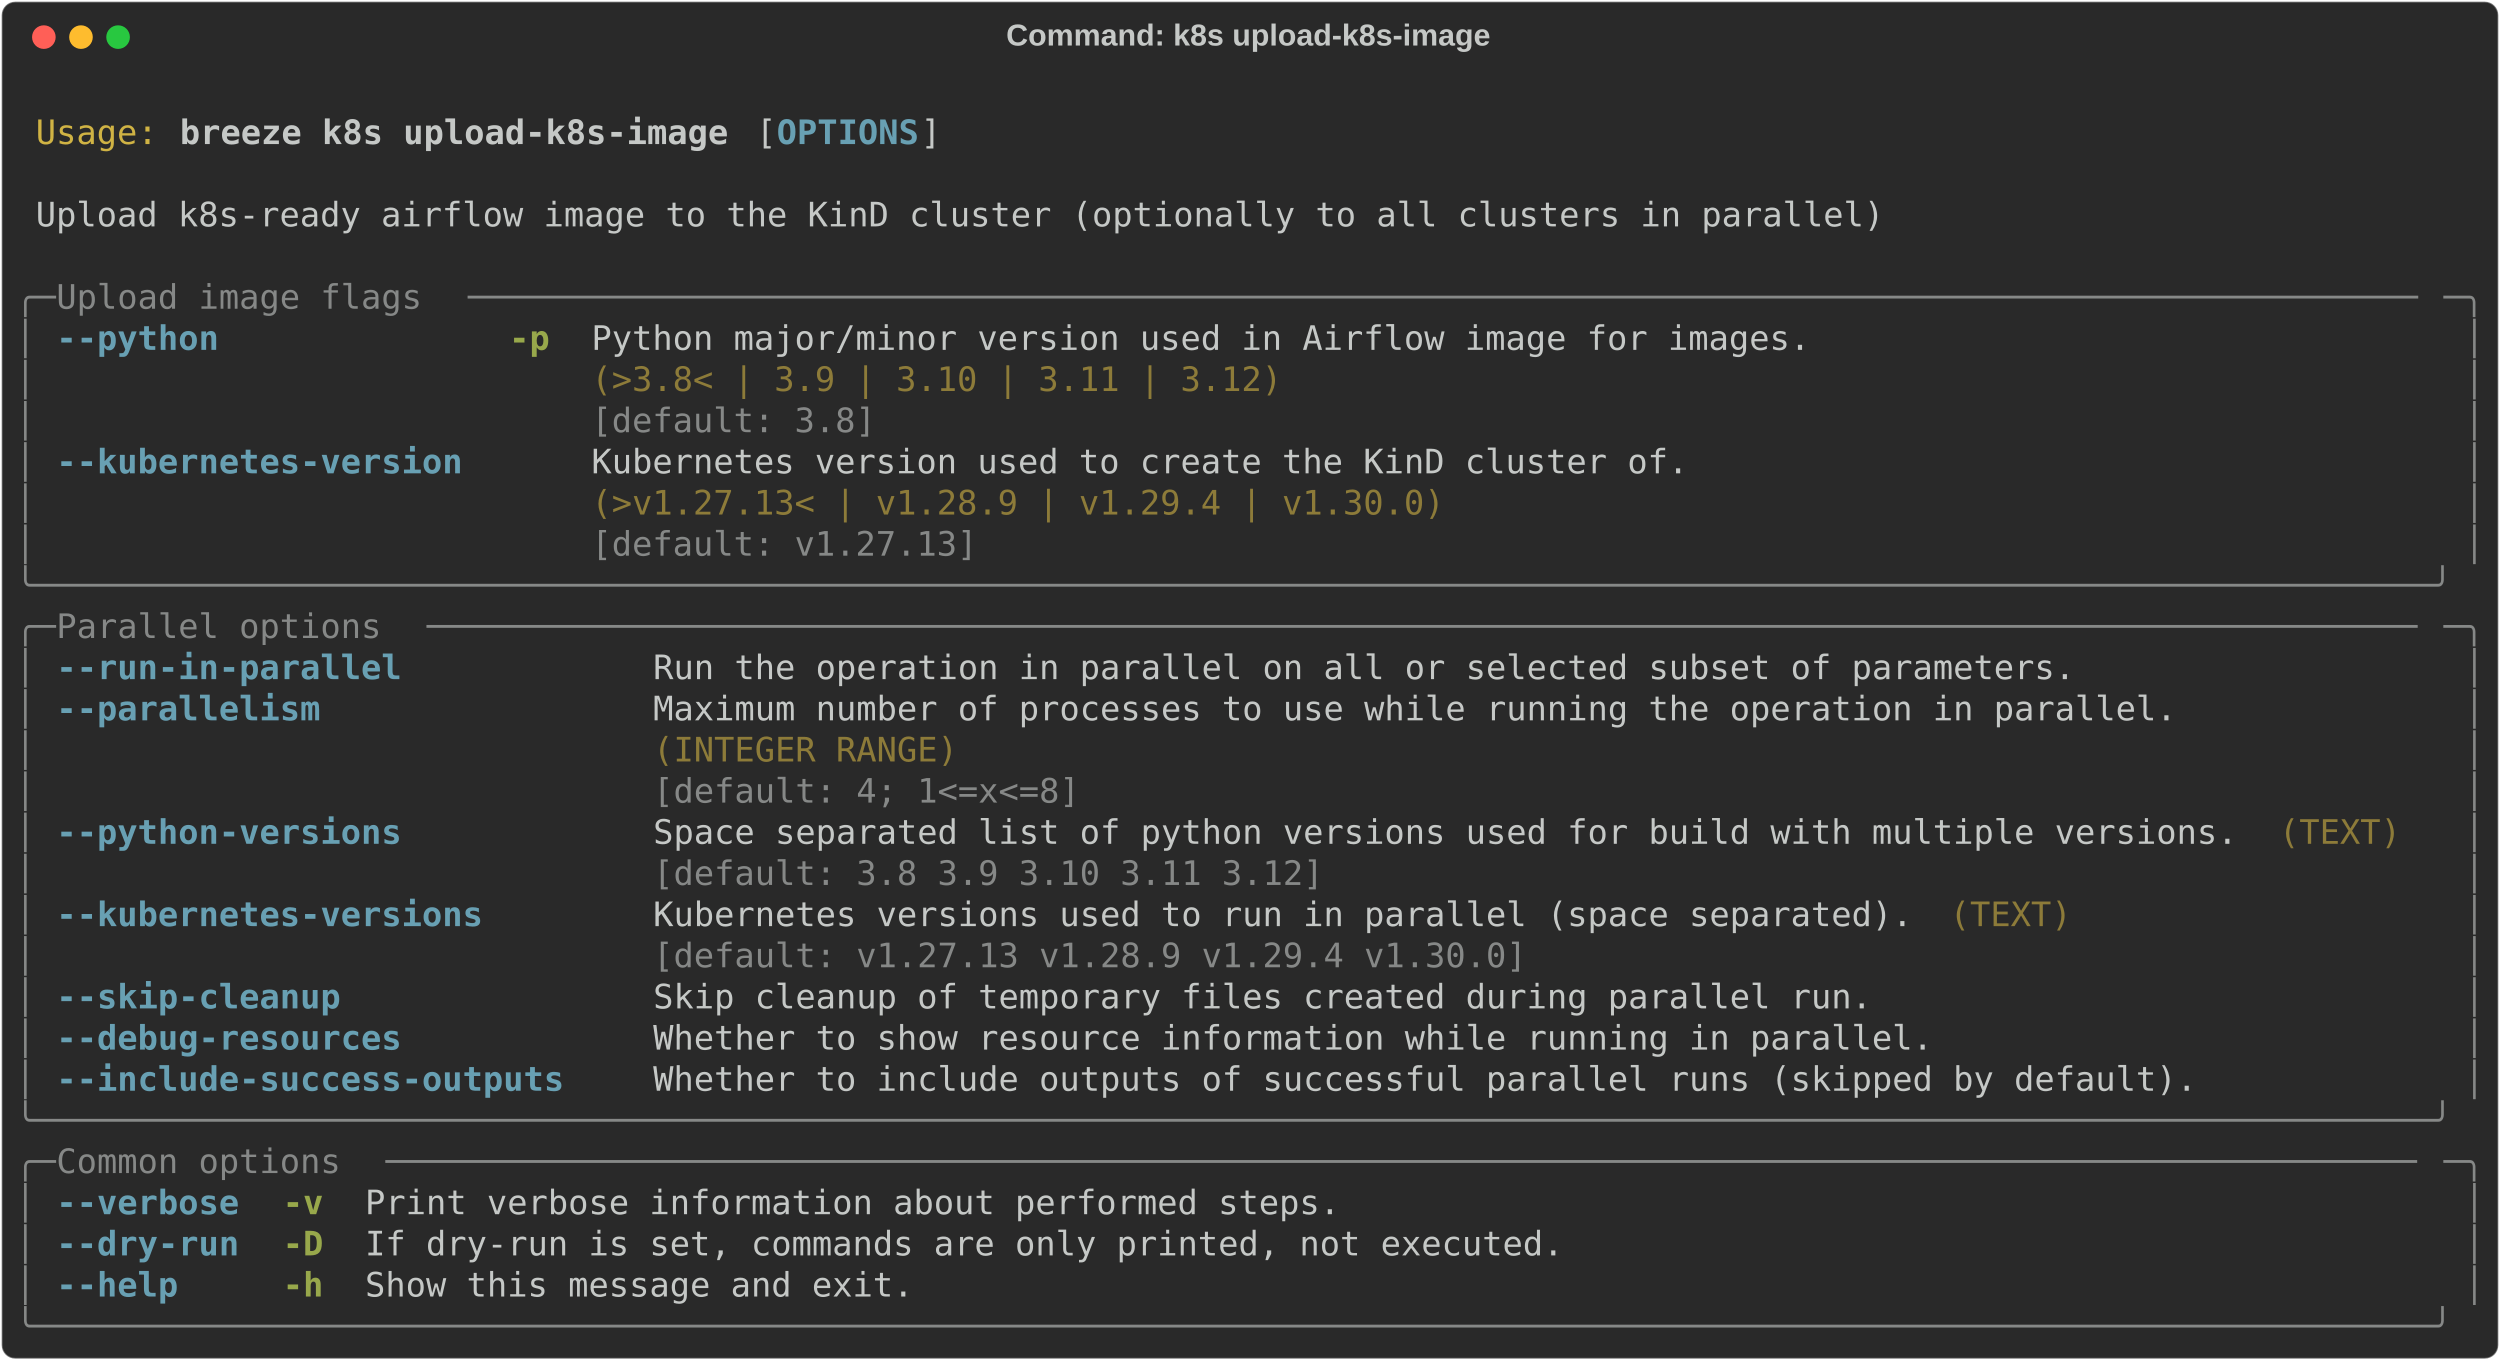
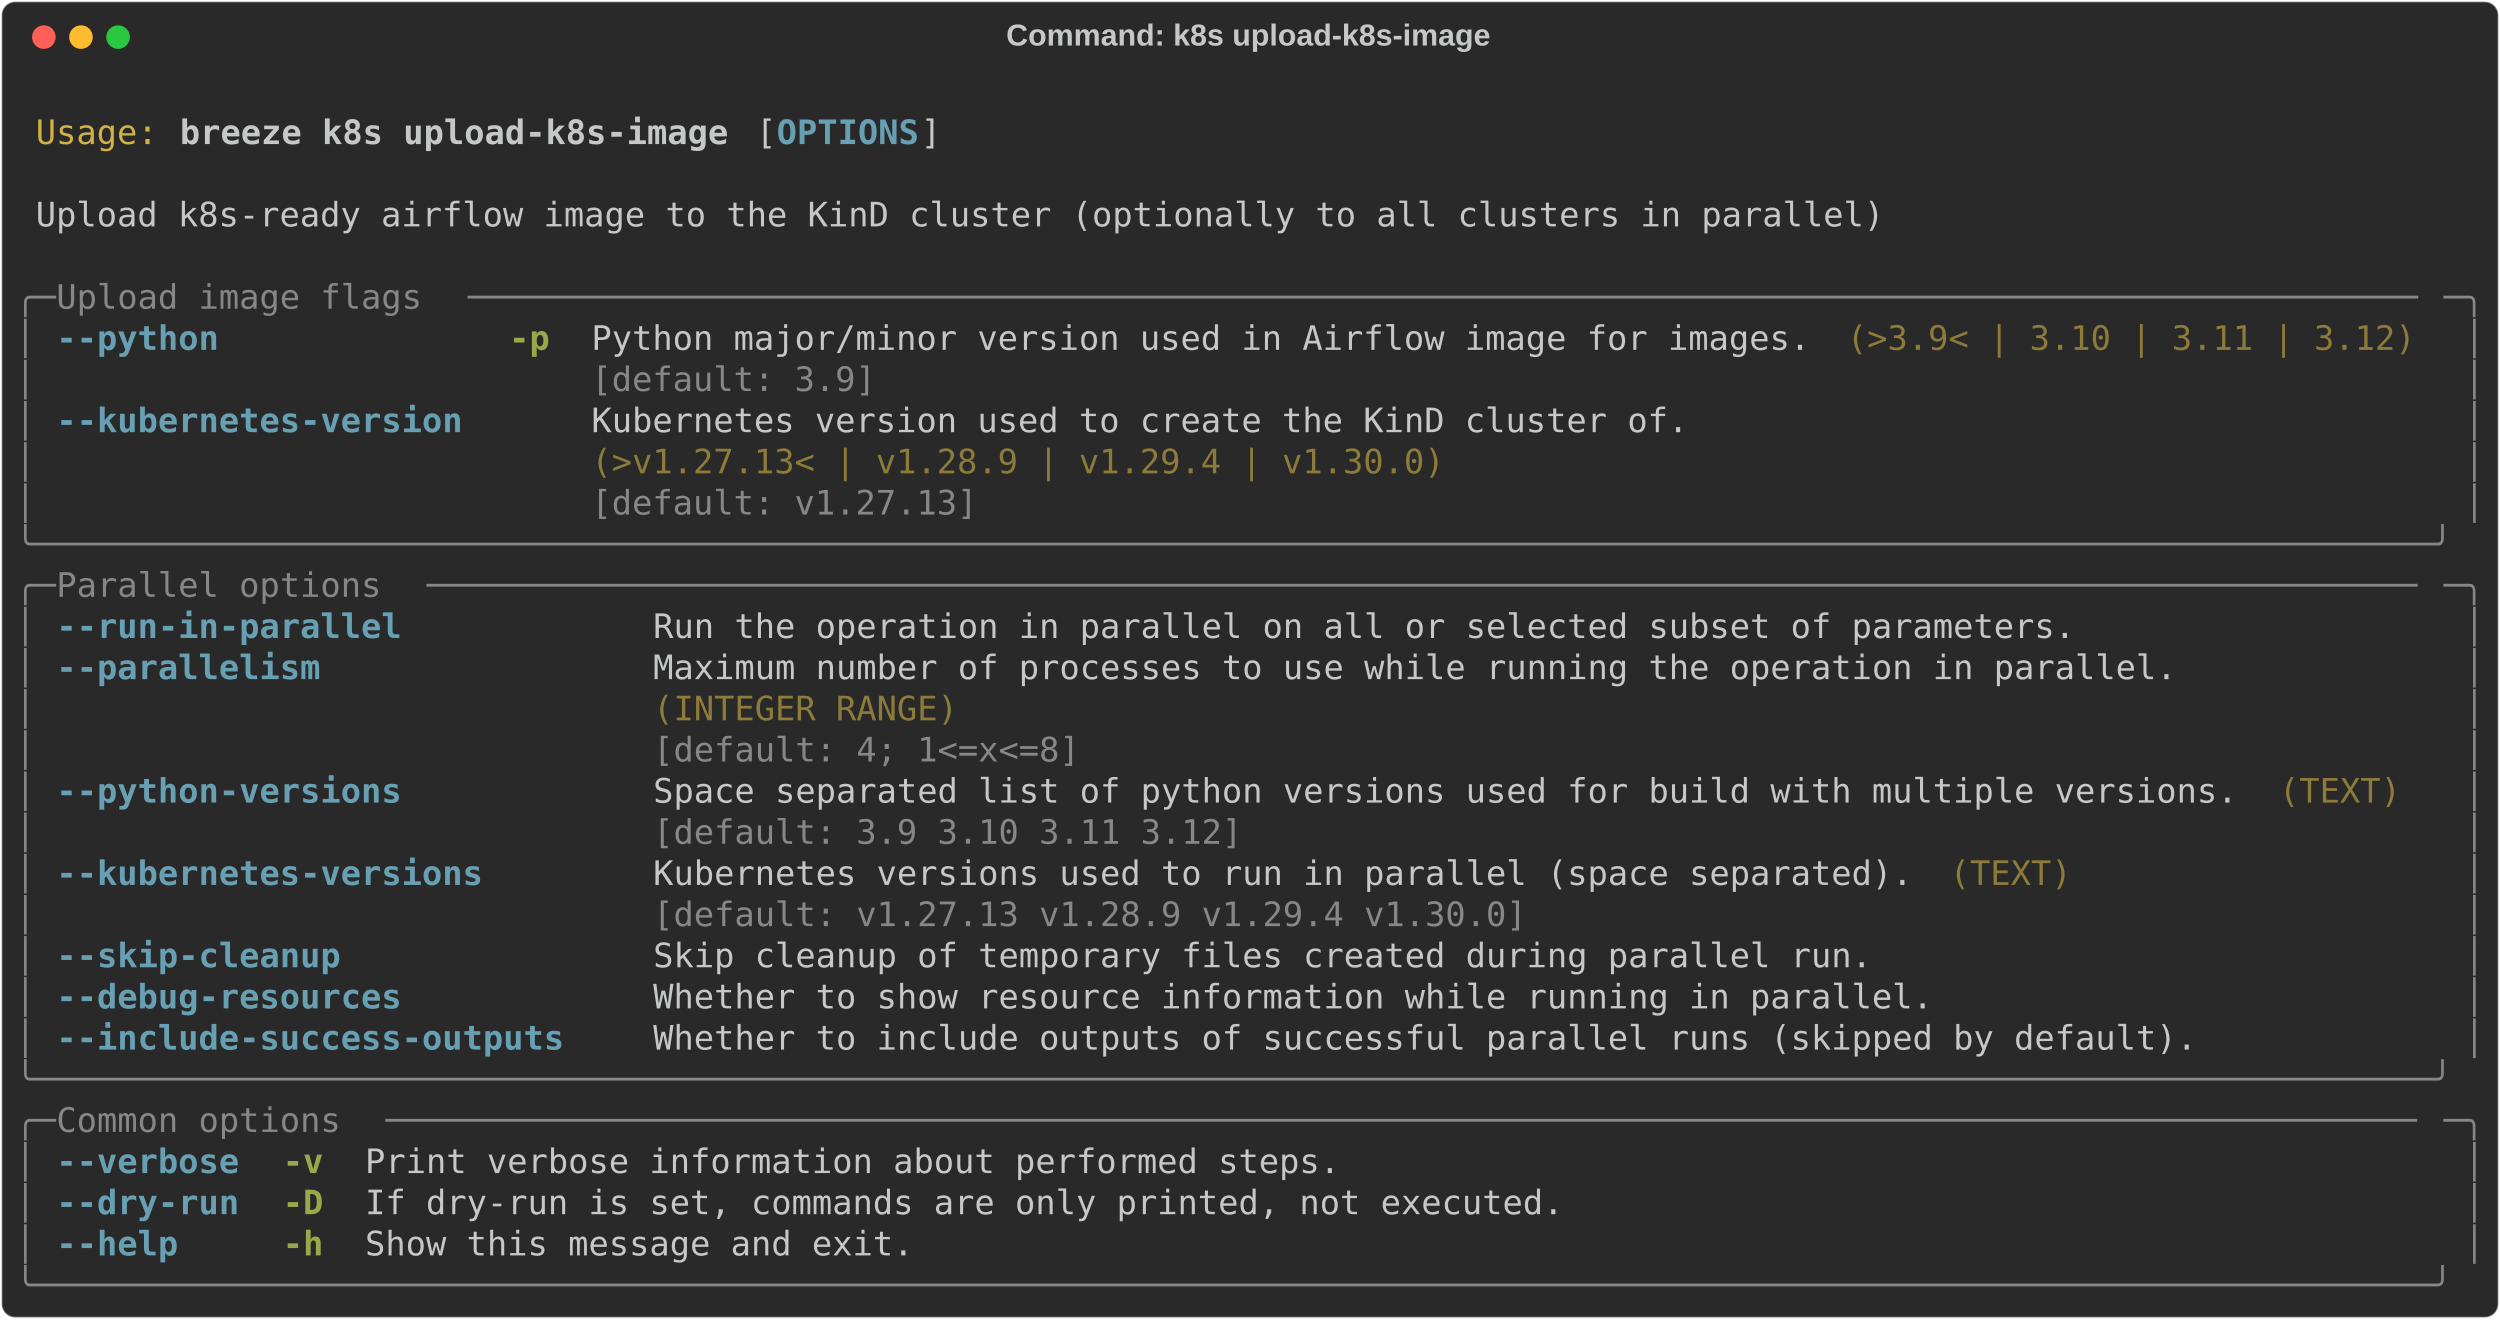
- <svg xmlns="http://www.w3.org/2000/svg" class="rich-terminal" viewBox="0 0 1482 806.4">
+ <svg xmlns="http://www.w3.org/2000/svg" class="rich-terminal" viewBox="0 0 1482 782.0">
  <style>

    @font-face {
        font-family: "Fira Code";
        src: local("FiraCode-Regular"),
                url("https://cdnjs.cloudflare.com/ajax/libs/firacode/6.2.0/woff2/FiraCode-Regular.woff2") format("woff2"),
                url("https://cdnjs.cloudflare.com/ajax/libs/firacode/6.2.0/woff/FiraCode-Regular.woff") format("woff");
        font-style: normal;
        font-weight: 400;
    }
    @font-face {
        font-family: "Fira Code";
        src: local("FiraCode-Bold"),
                url("https://cdnjs.cloudflare.com/ajax/libs/firacode/6.2.0/woff2/FiraCode-Bold.woff2") format("woff2"),
                url("https://cdnjs.cloudflare.com/ajax/libs/firacode/6.2.0/woff/FiraCode-Bold.woff") format("woff");
        font-style: bold;
        font-weight: 700;
    }

    .breeze-k8s-upload-k8s-image-matrix {
        font-family: Fira Code, monospace;
        font-size: 20px;
        line-height: 24.4px;
        font-variant-east-asian: full-width;
    }

    .breeze-k8s-upload-k8s-image-title {
        font-size: 18px;
        font-weight: bold;
        font-family: arial;
    }

    .breeze-k8s-upload-k8s-image-r1 { fill: #c5c8c6 }
.breeze-k8s-upload-k8s-image-r2 { fill: #d0b344 }
.breeze-k8s-upload-k8s-image-r3 { fill: #c5c8c6;font-weight: bold }
.breeze-k8s-upload-k8s-image-r4 { fill: #68a0b3;font-weight: bold }
.breeze-k8s-upload-k8s-image-r5 { fill: #868887 }
.breeze-k8s-upload-k8s-image-r6 { fill: #98a84b;font-weight: bold }
.breeze-k8s-upload-k8s-image-r7 { fill: #8d7b39 }
    </style>
  <defs>
    <clipPath id="breeze-k8s-upload-k8s-image-clip-terminal">
-       <rect x="0" y="0" width="1463.0" height="755.4" />
+       <rect x="0" y="0" width="1463.0" height="731.0" />
    </clipPath>
    <clipPath id="breeze-k8s-upload-k8s-image-line-0">
      <rect x="0" y="1.5" width="1464" height="24.65" />
    </clipPath>
    <clipPath id="breeze-k8s-upload-k8s-image-line-1">
      <rect x="0" y="25.9" width="1464" height="24.65" />
    </clipPath>
    <clipPath id="breeze-k8s-upload-k8s-image-line-2">
      <rect x="0" y="50.3" width="1464" height="24.65" />
    </clipPath>
    <clipPath id="breeze-k8s-upload-k8s-image-line-3">
      <rect x="0" y="74.7" width="1464" height="24.65" />
    </clipPath>
    <clipPath id="breeze-k8s-upload-k8s-image-line-4">
      <rect x="0" y="99.1" width="1464" height="24.65" />
    </clipPath>
    <clipPath id="breeze-k8s-upload-k8s-image-line-5">
      <rect x="0" y="123.5" width="1464" height="24.65" />
    </clipPath>
    <clipPath id="breeze-k8s-upload-k8s-image-line-6">
      <rect x="0" y="147.9" width="1464" height="24.65" />
    </clipPath>
    <clipPath id="breeze-k8s-upload-k8s-image-line-7">
      <rect x="0" y="172.3" width="1464" height="24.65" />
    </clipPath>
    <clipPath id="breeze-k8s-upload-k8s-image-line-8">
      <rect x="0" y="196.7" width="1464" height="24.65" />
    </clipPath>
    <clipPath id="breeze-k8s-upload-k8s-image-line-9">
      <rect x="0" y="221.1" width="1464" height="24.65" />
    </clipPath>
    <clipPath id="breeze-k8s-upload-k8s-image-line-10">
      <rect x="0" y="245.5" width="1464" height="24.65" />
    </clipPath>
    <clipPath id="breeze-k8s-upload-k8s-image-line-11">
      <rect x="0" y="269.9" width="1464" height="24.65" />
    </clipPath>
    <clipPath id="breeze-k8s-upload-k8s-image-line-12">
      <rect x="0" y="294.3" width="1464" height="24.65" />
    </clipPath>
    <clipPath id="breeze-k8s-upload-k8s-image-line-13">
      <rect x="0" y="318.7" width="1464" height="24.65" />
    </clipPath>
    <clipPath id="breeze-k8s-upload-k8s-image-line-14">
      <rect x="0" y="343.1" width="1464" height="24.65" />
    </clipPath>
    <clipPath id="breeze-k8s-upload-k8s-image-line-15">
      <rect x="0" y="367.5" width="1464" height="24.65" />
    </clipPath>
    <clipPath id="breeze-k8s-upload-k8s-image-line-16">
      <rect x="0" y="391.9" width="1464" height="24.65" />
    </clipPath>
    <clipPath id="breeze-k8s-upload-k8s-image-line-17">
      <rect x="0" y="416.3" width="1464" height="24.65" />
    </clipPath>
    <clipPath id="breeze-k8s-upload-k8s-image-line-18">
      <rect x="0" y="440.7" width="1464" height="24.65" />
    </clipPath>
    <clipPath id="breeze-k8s-upload-k8s-image-line-19">
      <rect x="0" y="465.1" width="1464" height="24.65" />
    </clipPath>
    <clipPath id="breeze-k8s-upload-k8s-image-line-20">
      <rect x="0" y="489.5" width="1464" height="24.65" />
    </clipPath>
    <clipPath id="breeze-k8s-upload-k8s-image-line-21">
      <rect x="0" y="513.9" width="1464" height="24.65" />
    </clipPath>
    <clipPath id="breeze-k8s-upload-k8s-image-line-22">
      <rect x="0" y="538.3" width="1464" height="24.65" />
    </clipPath>
    <clipPath id="breeze-k8s-upload-k8s-image-line-23">
      <rect x="0" y="562.7" width="1464" height="24.65" />
    </clipPath>
    <clipPath id="breeze-k8s-upload-k8s-image-line-24">
      <rect x="0" y="587.1" width="1464" height="24.65" />
    </clipPath>
    <clipPath id="breeze-k8s-upload-k8s-image-line-25">
      <rect x="0" y="611.5" width="1464" height="24.65" />
    </clipPath>
    <clipPath id="breeze-k8s-upload-k8s-image-line-26">
      <rect x="0" y="635.9" width="1464" height="24.65" />
    </clipPath>
    <clipPath id="breeze-k8s-upload-k8s-image-line-27">
      <rect x="0" y="660.3" width="1464" height="24.65" />
    </clipPath>
    <clipPath id="breeze-k8s-upload-k8s-image-line-28">
      <rect x="0" y="684.7" width="1464" height="24.65" />
    </clipPath>
-     <clipPath id="breeze-k8s-upload-k8s-image-line-29">
-       <rect x="0" y="709.1" width="1464" height="24.65" />
-     </clipPath>
  </defs>
-   <rect fill="#292929" stroke="rgba(255,255,255,0.35)" stroke-width="1" x="1" y="1" width="1480" height="804.4" rx="8" />
+   <rect fill="#292929" stroke="rgba(255,255,255,0.35)" stroke-width="1" x="1" y="1" width="1480" height="780" rx="8" />
  <text class="breeze-k8s-upload-k8s-image-title" fill="#c5c8c6" text-anchor="middle" x="740" y="27">Command: k8s upload-k8s-image</text>
  <g transform="translate(26,22)">
    <circle cx="0" cy="0" r="7" fill="#ff5f57" />
    <circle cx="22" cy="0" r="7" fill="#febc2e" />
    <circle cx="44" cy="0" r="7" fill="#28c840" />
  </g>
  <g transform="translate(9, 41)" clip-path="url(#breeze-k8s-upload-k8s-image-clip-terminal)">
    <g class="breeze-k8s-upload-k8s-image-matrix">
      <text class="breeze-k8s-upload-k8s-image-r1" x="1464" y="20" textLength="12.2" clip-path="url(#breeze-k8s-upload-k8s-image-line-0)">
</text>
      <text class="breeze-k8s-upload-k8s-image-r2" x="12.2" y="44.4" textLength="73.2" clip-path="url(#breeze-k8s-upload-k8s-image-line-1)">Usage:</text>
      <text class="breeze-k8s-upload-k8s-image-r3" x="97.6" y="44.4" textLength="329.4" clip-path="url(#breeze-k8s-upload-k8s-image-line-1)">breeze k8s upload-k8s-image</text>
      <text class="breeze-k8s-upload-k8s-image-r1" x="439.2" y="44.4" textLength="12.2" clip-path="url(#breeze-k8s-upload-k8s-image-line-1)">[</text>
      <text class="breeze-k8s-upload-k8s-image-r4" x="451.4" y="44.4" textLength="85.4" clip-path="url(#breeze-k8s-upload-k8s-image-line-1)">OPTIONS</text>
      <text class="breeze-k8s-upload-k8s-image-r1" x="536.8" y="44.4" textLength="12.2" clip-path="url(#breeze-k8s-upload-k8s-image-line-1)">]</text>
      <text class="breeze-k8s-upload-k8s-image-r1" x="1464" y="44.4" textLength="12.2" clip-path="url(#breeze-k8s-upload-k8s-image-line-1)">
</text>
      <text class="breeze-k8s-upload-k8s-image-r1" x="1464" y="68.8" textLength="12.2" clip-path="url(#breeze-k8s-upload-k8s-image-line-2)">
</text>
      <text class="breeze-k8s-upload-k8s-image-r1" x="12.2" y="93.2" textLength="1110.2" clip-path="url(#breeze-k8s-upload-k8s-image-line-3)">Upload k8s-ready airflow image to the KinD cluster (optionally to all clusters in parallel)</text>
      <text class="breeze-k8s-upload-k8s-image-r1" x="1464" y="93.2" textLength="12.2" clip-path="url(#breeze-k8s-upload-k8s-image-line-3)">
</text>
      <text class="breeze-k8s-upload-k8s-image-r1" x="1464" y="117.6" textLength="12.2" clip-path="url(#breeze-k8s-upload-k8s-image-line-4)">
</text>
      <text class="breeze-k8s-upload-k8s-image-r5" x="0" y="142" textLength="24.4" clip-path="url(#breeze-k8s-upload-k8s-image-line-5)">╭─</text>
      <text class="breeze-k8s-upload-k8s-image-r5" x="24.4" y="142" textLength="244" clip-path="url(#breeze-k8s-upload-k8s-image-line-5)"> Upload image flags </text>
      <text class="breeze-k8s-upload-k8s-image-r5" x="268.4" y="142" textLength="1171.2" clip-path="url(#breeze-k8s-upload-k8s-image-line-5)">────────────────────────────────────────────────────────────────────────────────────────────────</text>
      <text class="breeze-k8s-upload-k8s-image-r5" x="1439.6" y="142" textLength="24.4" clip-path="url(#breeze-k8s-upload-k8s-image-line-5)">─╮</text>
      <text class="breeze-k8s-upload-k8s-image-r1" x="1464" y="142" textLength="12.2" clip-path="url(#breeze-k8s-upload-k8s-image-line-5)">
</text>
      <text class="breeze-k8s-upload-k8s-image-r5" x="0" y="166.4" textLength="12.2" clip-path="url(#breeze-k8s-upload-k8s-image-line-6)">│</text>
      <text class="breeze-k8s-upload-k8s-image-r4" x="24.4" y="166.4" textLength="97.6" clip-path="url(#breeze-k8s-upload-k8s-image-line-6)">--python</text>
      <text class="breeze-k8s-upload-k8s-image-r6" x="292.8" y="166.4" textLength="24.4" clip-path="url(#breeze-k8s-upload-k8s-image-line-6)">-p</text>
      <text class="breeze-k8s-upload-k8s-image-r1" x="341.6" y="166.4" textLength="732" clip-path="url(#breeze-k8s-upload-k8s-image-line-6)">Python major/minor version used in Airflow image for images.</text>
+       <text class="breeze-k8s-upload-k8s-image-r7" x="1085.8" y="166.4" textLength="341.6" clip-path="url(#breeze-k8s-upload-k8s-image-line-6)">(&gt;3.9&lt; | 3.10 | 3.11 | 3.12)</text>
      <text class="breeze-k8s-upload-k8s-image-r5" x="1451.8" y="166.4" textLength="12.2" clip-path="url(#breeze-k8s-upload-k8s-image-line-6)">│</text>
      <text class="breeze-k8s-upload-k8s-image-r1" x="1464" y="166.4" textLength="12.2" clip-path="url(#breeze-k8s-upload-k8s-image-line-6)">
</text>
      <text class="breeze-k8s-upload-k8s-image-r5" x="0" y="190.8" textLength="12.2" clip-path="url(#breeze-k8s-upload-k8s-image-line-7)">│</text>
-       <text class="breeze-k8s-upload-k8s-image-r7" x="341.6" y="190.8" textLength="732" clip-path="url(#breeze-k8s-upload-k8s-image-line-7)">(&gt;3.8&lt; | 3.9 | 3.10 | 3.11 | 3.12)                          </text>
+       <text class="breeze-k8s-upload-k8s-image-r5" x="341.6" y="190.8" textLength="732" clip-path="url(#breeze-k8s-upload-k8s-image-line-7)">[default: 3.9]                                              </text>
      <text class="breeze-k8s-upload-k8s-image-r5" x="1451.8" y="190.8" textLength="12.2" clip-path="url(#breeze-k8s-upload-k8s-image-line-7)">│</text>
      <text class="breeze-k8s-upload-k8s-image-r1" x="1464" y="190.8" textLength="12.2" clip-path="url(#breeze-k8s-upload-k8s-image-line-7)">
</text>
      <text class="breeze-k8s-upload-k8s-image-r5" x="0" y="215.2" textLength="12.2" clip-path="url(#breeze-k8s-upload-k8s-image-line-8)">│</text>
-       <text class="breeze-k8s-upload-k8s-image-r5" x="341.6" y="215.2" textLength="732" clip-path="url(#breeze-k8s-upload-k8s-image-line-8)">[default: 3.8]                                              </text>
+       <text class="breeze-k8s-upload-k8s-image-r4" x="24.4" y="215.2" textLength="244" clip-path="url(#breeze-k8s-upload-k8s-image-line-8)">--kubernetes-version</text>
+       <text class="breeze-k8s-upload-k8s-image-r1" x="341.6" y="215.2" textLength="658.8" clip-path="url(#breeze-k8s-upload-k8s-image-line-8)">Kubernetes version used to create the KinD cluster of.</text>
      <text class="breeze-k8s-upload-k8s-image-r5" x="1451.8" y="215.2" textLength="12.2" clip-path="url(#breeze-k8s-upload-k8s-image-line-8)">│</text>
      <text class="breeze-k8s-upload-k8s-image-r1" x="1464" y="215.2" textLength="12.2" clip-path="url(#breeze-k8s-upload-k8s-image-line-8)">
</text>
      <text class="breeze-k8s-upload-k8s-image-r5" x="0" y="239.6" textLength="12.2" clip-path="url(#breeze-k8s-upload-k8s-image-line-9)">│</text>
-       <text class="breeze-k8s-upload-k8s-image-r4" x="24.4" y="239.6" textLength="244" clip-path="url(#breeze-k8s-upload-k8s-image-line-9)">--kubernetes-version</text>
-       <text class="breeze-k8s-upload-k8s-image-r1" x="341.6" y="239.6" textLength="658.8" clip-path="url(#breeze-k8s-upload-k8s-image-line-9)">Kubernetes version used to create the KinD cluster of.</text>
+       <text class="breeze-k8s-upload-k8s-image-r7" x="341.6" y="239.6" textLength="658.8" clip-path="url(#breeze-k8s-upload-k8s-image-line-9)">(&gt;v1.27.13&lt; | v1.28.9 | v1.29.4 | v1.30.0)            </text>
      <text class="breeze-k8s-upload-k8s-image-r5" x="1451.8" y="239.6" textLength="12.2" clip-path="url(#breeze-k8s-upload-k8s-image-line-9)">│</text>
      <text class="breeze-k8s-upload-k8s-image-r1" x="1464" y="239.6" textLength="12.2" clip-path="url(#breeze-k8s-upload-k8s-image-line-9)">
</text>
      <text class="breeze-k8s-upload-k8s-image-r5" x="0" y="264" textLength="12.2" clip-path="url(#breeze-k8s-upload-k8s-image-line-10)">│</text>
-       <text class="breeze-k8s-upload-k8s-image-r7" x="341.6" y="264" textLength="658.8" clip-path="url(#breeze-k8s-upload-k8s-image-line-10)">(&gt;v1.27.13&lt; | v1.28.9 | v1.29.4 | v1.30.0)            </text>
+       <text class="breeze-k8s-upload-k8s-image-r5" x="341.6" y="264" textLength="658.8" clip-path="url(#breeze-k8s-upload-k8s-image-line-10)">[default: v1.27.13]                                   </text>
      <text class="breeze-k8s-upload-k8s-image-r5" x="1451.8" y="264" textLength="12.2" clip-path="url(#breeze-k8s-upload-k8s-image-line-10)">│</text>
      <text class="breeze-k8s-upload-k8s-image-r1" x="1464" y="264" textLength="12.2" clip-path="url(#breeze-k8s-upload-k8s-image-line-10)">
</text>
-       <text class="breeze-k8s-upload-k8s-image-r5" x="0" y="288.4" textLength="12.2" clip-path="url(#breeze-k8s-upload-k8s-image-line-11)">│</text>
-       <text class="breeze-k8s-upload-k8s-image-r5" x="341.6" y="288.4" textLength="658.8" clip-path="url(#breeze-k8s-upload-k8s-image-line-11)">[default: v1.27.13]                                   </text>
-       <text class="breeze-k8s-upload-k8s-image-r5" x="1451.8" y="288.4" textLength="12.2" clip-path="url(#breeze-k8s-upload-k8s-image-line-11)">│</text>
+       <text class="breeze-k8s-upload-k8s-image-r5" x="0" y="288.4" textLength="1464" clip-path="url(#breeze-k8s-upload-k8s-image-line-11)">╰──────────────────────────────────────────────────────────────────────────────────────────────────────────────────────╯</text>
      <text class="breeze-k8s-upload-k8s-image-r1" x="1464" y="288.4" textLength="12.2" clip-path="url(#breeze-k8s-upload-k8s-image-line-11)">
</text>
-       <text class="breeze-k8s-upload-k8s-image-r5" x="0" y="312.8" textLength="1464" clip-path="url(#breeze-k8s-upload-k8s-image-line-12)">╰──────────────────────────────────────────────────────────────────────────────────────────────────────────────────────╯</text>
+       <text class="breeze-k8s-upload-k8s-image-r5" x="0" y="312.8" textLength="24.4" clip-path="url(#breeze-k8s-upload-k8s-image-line-12)">╭─</text>
+       <text class="breeze-k8s-upload-k8s-image-r5" x="24.4" y="312.8" textLength="219.6" clip-path="url(#breeze-k8s-upload-k8s-image-line-12)"> Parallel options </text>
+       <text class="breeze-k8s-upload-k8s-image-r5" x="244" y="312.8" textLength="1195.6" clip-path="url(#breeze-k8s-upload-k8s-image-line-12)">──────────────────────────────────────────────────────────────────────────────────────────────────</text>
+       <text class="breeze-k8s-upload-k8s-image-r5" x="1439.6" y="312.8" textLength="24.4" clip-path="url(#breeze-k8s-upload-k8s-image-line-12)">─╮</text>
      <text class="breeze-k8s-upload-k8s-image-r1" x="1464" y="312.8" textLength="12.2" clip-path="url(#breeze-k8s-upload-k8s-image-line-12)">
</text>
-       <text class="breeze-k8s-upload-k8s-image-r5" x="0" y="337.2" textLength="24.4" clip-path="url(#breeze-k8s-upload-k8s-image-line-13)">╭─</text>
-       <text class="breeze-k8s-upload-k8s-image-r5" x="24.4" y="337.2" textLength="219.6" clip-path="url(#breeze-k8s-upload-k8s-image-line-13)"> Parallel options </text>
-       <text class="breeze-k8s-upload-k8s-image-r5" x="244" y="337.2" textLength="1195.6" clip-path="url(#breeze-k8s-upload-k8s-image-line-13)">──────────────────────────────────────────────────────────────────────────────────────────────────</text>
-       <text class="breeze-k8s-upload-k8s-image-r5" x="1439.6" y="337.2" textLength="24.4" clip-path="url(#breeze-k8s-upload-k8s-image-line-13)">─╮</text>
+       <text class="breeze-k8s-upload-k8s-image-r5" x="0" y="337.2" textLength="12.2" clip-path="url(#breeze-k8s-upload-k8s-image-line-13)">│</text>
+       <text class="breeze-k8s-upload-k8s-image-r4" x="24.4" y="337.2" textLength="207.4" clip-path="url(#breeze-k8s-upload-k8s-image-line-13)">--run-in-parallel</text>
+       <text class="breeze-k8s-upload-k8s-image-r1" x="378.2" y="337.2" textLength="854" clip-path="url(#breeze-k8s-upload-k8s-image-line-13)">Run the operation in parallel on all or selected subset of parameters.</text>
+       <text class="breeze-k8s-upload-k8s-image-r5" x="1451.8" y="337.2" textLength="12.2" clip-path="url(#breeze-k8s-upload-k8s-image-line-13)">│</text>
      <text class="breeze-k8s-upload-k8s-image-r1" x="1464" y="337.2" textLength="12.2" clip-path="url(#breeze-k8s-upload-k8s-image-line-13)">
</text>
      <text class="breeze-k8s-upload-k8s-image-r5" x="0" y="361.6" textLength="12.2" clip-path="url(#breeze-k8s-upload-k8s-image-line-14)">│</text>
-       <text class="breeze-k8s-upload-k8s-image-r4" x="24.4" y="361.6" textLength="207.4" clip-path="url(#breeze-k8s-upload-k8s-image-line-14)">--run-in-parallel</text>
-       <text class="breeze-k8s-upload-k8s-image-r1" x="378.2" y="361.6" textLength="854" clip-path="url(#breeze-k8s-upload-k8s-image-line-14)">Run the operation in parallel on all or selected subset of parameters.</text>
+       <text class="breeze-k8s-upload-k8s-image-r4" x="24.4" y="361.6" textLength="158.6" clip-path="url(#breeze-k8s-upload-k8s-image-line-14)">--parallelism</text>
+       <text class="breeze-k8s-upload-k8s-image-r1" x="378.2" y="361.6" textLength="915" clip-path="url(#breeze-k8s-upload-k8s-image-line-14)">Maximum number of processes to use while running the operation in parallel.</text>
      <text class="breeze-k8s-upload-k8s-image-r5" x="1451.8" y="361.6" textLength="12.2" clip-path="url(#breeze-k8s-upload-k8s-image-line-14)">│</text>
      <text class="breeze-k8s-upload-k8s-image-r1" x="1464" y="361.6" textLength="12.2" clip-path="url(#breeze-k8s-upload-k8s-image-line-14)">
</text>
      <text class="breeze-k8s-upload-k8s-image-r5" x="0" y="386" textLength="12.2" clip-path="url(#breeze-k8s-upload-k8s-image-line-15)">│</text>
-       <text class="breeze-k8s-upload-k8s-image-r4" x="24.4" y="386" textLength="158.6" clip-path="url(#breeze-k8s-upload-k8s-image-line-15)">--parallelism</text>
-       <text class="breeze-k8s-upload-k8s-image-r1" x="378.2" y="386" textLength="915" clip-path="url(#breeze-k8s-upload-k8s-image-line-15)">Maximum number of processes to use while running the operation in parallel.</text>
+       <text class="breeze-k8s-upload-k8s-image-r7" x="378.2" y="386" textLength="915" clip-path="url(#breeze-k8s-upload-k8s-image-line-15)">(INTEGER RANGE)                                                            </text>
      <text class="breeze-k8s-upload-k8s-image-r5" x="1451.8" y="386" textLength="12.2" clip-path="url(#breeze-k8s-upload-k8s-image-line-15)">│</text>
      <text class="breeze-k8s-upload-k8s-image-r1" x="1464" y="386" textLength="12.2" clip-path="url(#breeze-k8s-upload-k8s-image-line-15)">
</text>
      <text class="breeze-k8s-upload-k8s-image-r5" x="0" y="410.4" textLength="12.2" clip-path="url(#breeze-k8s-upload-k8s-image-line-16)">│</text>
-       <text class="breeze-k8s-upload-k8s-image-r7" x="378.2" y="410.4" textLength="915" clip-path="url(#breeze-k8s-upload-k8s-image-line-16)">(INTEGER RANGE)                                                            </text>
+       <text class="breeze-k8s-upload-k8s-image-r5" x="378.2" y="410.4" textLength="915" clip-path="url(#breeze-k8s-upload-k8s-image-line-16)">[default: 4; 1&lt;=x&lt;=8]                                                      </text>
      <text class="breeze-k8s-upload-k8s-image-r5" x="1451.8" y="410.4" textLength="12.2" clip-path="url(#breeze-k8s-upload-k8s-image-line-16)">│</text>
      <text class="breeze-k8s-upload-k8s-image-r1" x="1464" y="410.4" textLength="12.2" clip-path="url(#breeze-k8s-upload-k8s-image-line-16)">
</text>
      <text class="breeze-k8s-upload-k8s-image-r5" x="0" y="434.8" textLength="12.2" clip-path="url(#breeze-k8s-upload-k8s-image-line-17)">│</text>
-       <text class="breeze-k8s-upload-k8s-image-r5" x="378.2" y="434.8" textLength="915" clip-path="url(#breeze-k8s-upload-k8s-image-line-17)">[default: 4; 1&lt;=x&lt;=8]                                                      </text>
+       <text class="breeze-k8s-upload-k8s-image-r4" x="24.4" y="434.8" textLength="207.4" clip-path="url(#breeze-k8s-upload-k8s-image-line-17)">--python-versions</text>
+       <text class="breeze-k8s-upload-k8s-image-r1" x="378.2" y="434.8" textLength="951.6" clip-path="url(#breeze-k8s-upload-k8s-image-line-17)">Space separated list of python versions used for build with multiple versions.</text>
+       <text class="breeze-k8s-upload-k8s-image-r7" x="1342" y="434.8" textLength="73.2" clip-path="url(#breeze-k8s-upload-k8s-image-line-17)">(TEXT)</text>
      <text class="breeze-k8s-upload-k8s-image-r5" x="1451.8" y="434.8" textLength="12.2" clip-path="url(#breeze-k8s-upload-k8s-image-line-17)">│</text>
      <text class="breeze-k8s-upload-k8s-image-r1" x="1464" y="434.8" textLength="12.2" clip-path="url(#breeze-k8s-upload-k8s-image-line-17)">
</text>
      <text class="breeze-k8s-upload-k8s-image-r5" x="0" y="459.2" textLength="12.2" clip-path="url(#breeze-k8s-upload-k8s-image-line-18)">│</text>
-       <text class="breeze-k8s-upload-k8s-image-r4" x="24.4" y="459.2" textLength="207.4" clip-path="url(#breeze-k8s-upload-k8s-image-line-18)">--python-versions</text>
-       <text class="breeze-k8s-upload-k8s-image-r1" x="378.2" y="459.2" textLength="951.6" clip-path="url(#breeze-k8s-upload-k8s-image-line-18)">Space separated list of python versions used for build with multiple versions.</text>
-       <text class="breeze-k8s-upload-k8s-image-r7" x="1342" y="459.2" textLength="73.2" clip-path="url(#breeze-k8s-upload-k8s-image-line-18)">(TEXT)</text>
+       <text class="breeze-k8s-upload-k8s-image-r5" x="378.2" y="459.2" textLength="951.6" clip-path="url(#breeze-k8s-upload-k8s-image-line-18)">[default: 3.9 3.10 3.11 3.12]                                                 </text>
      <text class="breeze-k8s-upload-k8s-image-r5" x="1451.8" y="459.2" textLength="12.2" clip-path="url(#breeze-k8s-upload-k8s-image-line-18)">│</text>
      <text class="breeze-k8s-upload-k8s-image-r1" x="1464" y="459.2" textLength="12.2" clip-path="url(#breeze-k8s-upload-k8s-image-line-18)">
</text>
      <text class="breeze-k8s-upload-k8s-image-r5" x="0" y="483.6" textLength="12.2" clip-path="url(#breeze-k8s-upload-k8s-image-line-19)">│</text>
-       <text class="breeze-k8s-upload-k8s-image-r5" x="378.2" y="483.6" textLength="951.6" clip-path="url(#breeze-k8s-upload-k8s-image-line-19)">[default: 3.8 3.9 3.10 3.11 3.12]                                             </text>
+       <text class="breeze-k8s-upload-k8s-image-r4" x="24.4" y="483.6" textLength="256.2" clip-path="url(#breeze-k8s-upload-k8s-image-line-19)">--kubernetes-versions</text>
+       <text class="breeze-k8s-upload-k8s-image-r1" x="378.2" y="483.6" textLength="756.4" clip-path="url(#breeze-k8s-upload-k8s-image-line-19)">Kubernetes versions used to run in parallel (space separated).</text>
+       <text class="breeze-k8s-upload-k8s-image-r7" x="1146.8" y="483.6" textLength="73.2" clip-path="url(#breeze-k8s-upload-k8s-image-line-19)">(TEXT)</text>
      <text class="breeze-k8s-upload-k8s-image-r5" x="1451.8" y="483.6" textLength="12.2" clip-path="url(#breeze-k8s-upload-k8s-image-line-19)">│</text>
      <text class="breeze-k8s-upload-k8s-image-r1" x="1464" y="483.6" textLength="12.2" clip-path="url(#breeze-k8s-upload-k8s-image-line-19)">
</text>
      <text class="breeze-k8s-upload-k8s-image-r5" x="0" y="508" textLength="12.2" clip-path="url(#breeze-k8s-upload-k8s-image-line-20)">│</text>
-       <text class="breeze-k8s-upload-k8s-image-r4" x="24.4" y="508" textLength="256.2" clip-path="url(#breeze-k8s-upload-k8s-image-line-20)">--kubernetes-versions</text>
-       <text class="breeze-k8s-upload-k8s-image-r1" x="378.2" y="508" textLength="756.4" clip-path="url(#breeze-k8s-upload-k8s-image-line-20)">Kubernetes versions used to run in parallel (space separated).</text>
-       <text class="breeze-k8s-upload-k8s-image-r7" x="1146.8" y="508" textLength="73.2" clip-path="url(#breeze-k8s-upload-k8s-image-line-20)">(TEXT)</text>
+       <text class="breeze-k8s-upload-k8s-image-r5" x="378.2" y="508" textLength="756.4" clip-path="url(#breeze-k8s-upload-k8s-image-line-20)">[default: v1.27.13 v1.28.9 v1.29.4 v1.30.0]                   </text>
      <text class="breeze-k8s-upload-k8s-image-r5" x="1451.8" y="508" textLength="12.2" clip-path="url(#breeze-k8s-upload-k8s-image-line-20)">│</text>
      <text class="breeze-k8s-upload-k8s-image-r1" x="1464" y="508" textLength="12.2" clip-path="url(#breeze-k8s-upload-k8s-image-line-20)">
</text>
      <text class="breeze-k8s-upload-k8s-image-r5" x="0" y="532.4" textLength="12.2" clip-path="url(#breeze-k8s-upload-k8s-image-line-21)">│</text>
-       <text class="breeze-k8s-upload-k8s-image-r5" x="378.2" y="532.4" textLength="756.4" clip-path="url(#breeze-k8s-upload-k8s-image-line-21)">[default: v1.27.13 v1.28.9 v1.29.4 v1.30.0]                   </text>
+       <text class="breeze-k8s-upload-k8s-image-r4" x="24.4" y="532.4" textLength="170.8" clip-path="url(#breeze-k8s-upload-k8s-image-line-21)">--skip-cleanup</text>
+       <text class="breeze-k8s-upload-k8s-image-r1" x="378.2" y="532.4" textLength="732" clip-path="url(#breeze-k8s-upload-k8s-image-line-21)">Skip cleanup of temporary files created during parallel run.</text>
      <text class="breeze-k8s-upload-k8s-image-r5" x="1451.8" y="532.4" textLength="12.2" clip-path="url(#breeze-k8s-upload-k8s-image-line-21)">│</text>
      <text class="breeze-k8s-upload-k8s-image-r1" x="1464" y="532.4" textLength="12.2" clip-path="url(#breeze-k8s-upload-k8s-image-line-21)">
</text>
      <text class="breeze-k8s-upload-k8s-image-r5" x="0" y="556.8" textLength="12.2" clip-path="url(#breeze-k8s-upload-k8s-image-line-22)">│</text>
-       <text class="breeze-k8s-upload-k8s-image-r4" x="24.4" y="556.8" textLength="170.8" clip-path="url(#breeze-k8s-upload-k8s-image-line-22)">--skip-cleanup</text>
-       <text class="breeze-k8s-upload-k8s-image-r1" x="378.2" y="556.8" textLength="732" clip-path="url(#breeze-k8s-upload-k8s-image-line-22)">Skip cleanup of temporary files created during parallel run.</text>
+       <text class="breeze-k8s-upload-k8s-image-r4" x="24.4" y="556.8" textLength="207.4" clip-path="url(#breeze-k8s-upload-k8s-image-line-22)">--debug-resources</text>
+       <text class="breeze-k8s-upload-k8s-image-r1" x="378.2" y="556.8" textLength="768.6" clip-path="url(#breeze-k8s-upload-k8s-image-line-22)">Whether to show resource information while running in parallel.</text>
      <text class="breeze-k8s-upload-k8s-image-r5" x="1451.8" y="556.8" textLength="12.2" clip-path="url(#breeze-k8s-upload-k8s-image-line-22)">│</text>
      <text class="breeze-k8s-upload-k8s-image-r1" x="1464" y="556.8" textLength="12.2" clip-path="url(#breeze-k8s-upload-k8s-image-line-22)">
</text>
      <text class="breeze-k8s-upload-k8s-image-r5" x="0" y="581.2" textLength="12.2" clip-path="url(#breeze-k8s-upload-k8s-image-line-23)">│</text>
-       <text class="breeze-k8s-upload-k8s-image-r4" x="24.4" y="581.2" textLength="207.4" clip-path="url(#breeze-k8s-upload-k8s-image-line-23)">--debug-resources</text>
-       <text class="breeze-k8s-upload-k8s-image-r1" x="378.2" y="581.2" textLength="768.6" clip-path="url(#breeze-k8s-upload-k8s-image-line-23)">Whether to show resource information while running in parallel.</text>
+       <text class="breeze-k8s-upload-k8s-image-r4" x="24.4" y="581.2" textLength="305" clip-path="url(#breeze-k8s-upload-k8s-image-line-23)">--include-success-outputs</text>
+       <text class="breeze-k8s-upload-k8s-image-r1" x="378.2" y="581.2" textLength="927.2" clip-path="url(#breeze-k8s-upload-k8s-image-line-23)">Whether to include outputs of successful parallel runs (skipped by default).</text>
      <text class="breeze-k8s-upload-k8s-image-r5" x="1451.8" y="581.2" textLength="12.2" clip-path="url(#breeze-k8s-upload-k8s-image-line-23)">│</text>
      <text class="breeze-k8s-upload-k8s-image-r1" x="1464" y="581.2" textLength="12.2" clip-path="url(#breeze-k8s-upload-k8s-image-line-23)">
</text>
-       <text class="breeze-k8s-upload-k8s-image-r5" x="0" y="605.6" textLength="12.2" clip-path="url(#breeze-k8s-upload-k8s-image-line-24)">│</text>
-       <text class="breeze-k8s-upload-k8s-image-r4" x="24.4" y="605.6" textLength="305" clip-path="url(#breeze-k8s-upload-k8s-image-line-24)">--include-success-outputs</text>
-       <text class="breeze-k8s-upload-k8s-image-r1" x="378.2" y="605.6" textLength="927.2" clip-path="url(#breeze-k8s-upload-k8s-image-line-24)">Whether to include outputs of successful parallel runs (skipped by default).</text>
-       <text class="breeze-k8s-upload-k8s-image-r5" x="1451.8" y="605.6" textLength="12.2" clip-path="url(#breeze-k8s-upload-k8s-image-line-24)">│</text>
+       <text class="breeze-k8s-upload-k8s-image-r5" x="0" y="605.6" textLength="1464" clip-path="url(#breeze-k8s-upload-k8s-image-line-24)">╰──────────────────────────────────────────────────────────────────────────────────────────────────────────────────────╯</text>
      <text class="breeze-k8s-upload-k8s-image-r1" x="1464" y="605.6" textLength="12.2" clip-path="url(#breeze-k8s-upload-k8s-image-line-24)">
</text>
-       <text class="breeze-k8s-upload-k8s-image-r5" x="0" y="630" textLength="1464" clip-path="url(#breeze-k8s-upload-k8s-image-line-25)">╰──────────────────────────────────────────────────────────────────────────────────────────────────────────────────────╯</text>
+       <text class="breeze-k8s-upload-k8s-image-r5" x="0" y="630" textLength="24.4" clip-path="url(#breeze-k8s-upload-k8s-image-line-25)">╭─</text>
+       <text class="breeze-k8s-upload-k8s-image-r5" x="24.4" y="630" textLength="195.2" clip-path="url(#breeze-k8s-upload-k8s-image-line-25)"> Common options </text>
+       <text class="breeze-k8s-upload-k8s-image-r5" x="219.6" y="630" textLength="1220" clip-path="url(#breeze-k8s-upload-k8s-image-line-25)">────────────────────────────────────────────────────────────────────────────────────────────────────</text>
+       <text class="breeze-k8s-upload-k8s-image-r5" x="1439.6" y="630" textLength="24.4" clip-path="url(#breeze-k8s-upload-k8s-image-line-25)">─╮</text>
      <text class="breeze-k8s-upload-k8s-image-r1" x="1464" y="630" textLength="12.2" clip-path="url(#breeze-k8s-upload-k8s-image-line-25)">
</text>
-       <text class="breeze-k8s-upload-k8s-image-r5" x="0" y="654.4" textLength="24.4" clip-path="url(#breeze-k8s-upload-k8s-image-line-26)">╭─</text>
-       <text class="breeze-k8s-upload-k8s-image-r5" x="24.4" y="654.4" textLength="195.2" clip-path="url(#breeze-k8s-upload-k8s-image-line-26)"> Common options </text>
-       <text class="breeze-k8s-upload-k8s-image-r5" x="219.6" y="654.4" textLength="1220" clip-path="url(#breeze-k8s-upload-k8s-image-line-26)">────────────────────────────────────────────────────────────────────────────────────────────────────</text>
-       <text class="breeze-k8s-upload-k8s-image-r5" x="1439.6" y="654.4" textLength="24.4" clip-path="url(#breeze-k8s-upload-k8s-image-line-26)">─╮</text>
+       <text class="breeze-k8s-upload-k8s-image-r5" x="0" y="654.4" textLength="12.2" clip-path="url(#breeze-k8s-upload-k8s-image-line-26)">│</text>
+       <text class="breeze-k8s-upload-k8s-image-r4" x="24.4" y="654.4" textLength="109.8" clip-path="url(#breeze-k8s-upload-k8s-image-line-26)">--verbose</text>
+       <text class="breeze-k8s-upload-k8s-image-r6" x="158.6" y="654.4" textLength="24.4" clip-path="url(#breeze-k8s-upload-k8s-image-line-26)">-v</text>
+       <text class="breeze-k8s-upload-k8s-image-r1" x="207.4" y="654.4" textLength="585.6" clip-path="url(#breeze-k8s-upload-k8s-image-line-26)">Print verbose information about performed steps.</text>
+       <text class="breeze-k8s-upload-k8s-image-r5" x="1451.8" y="654.4" textLength="12.2" clip-path="url(#breeze-k8s-upload-k8s-image-line-26)">│</text>
      <text class="breeze-k8s-upload-k8s-image-r1" x="1464" y="654.4" textLength="12.2" clip-path="url(#breeze-k8s-upload-k8s-image-line-26)">
</text>
      <text class="breeze-k8s-upload-k8s-image-r5" x="0" y="678.8" textLength="12.2" clip-path="url(#breeze-k8s-upload-k8s-image-line-27)">│</text>
-       <text class="breeze-k8s-upload-k8s-image-r4" x="24.4" y="678.8" textLength="109.8" clip-path="url(#breeze-k8s-upload-k8s-image-line-27)">--verbose</text>
-       <text class="breeze-k8s-upload-k8s-image-r6" x="158.6" y="678.8" textLength="24.4" clip-path="url(#breeze-k8s-upload-k8s-image-line-27)">-v</text>
-       <text class="breeze-k8s-upload-k8s-image-r1" x="207.4" y="678.8" textLength="585.6" clip-path="url(#breeze-k8s-upload-k8s-image-line-27)">Print verbose information about performed steps.</text>
+       <text class="breeze-k8s-upload-k8s-image-r4" x="24.4" y="678.8" textLength="109.8" clip-path="url(#breeze-k8s-upload-k8s-image-line-27)">--dry-run</text>
+       <text class="breeze-k8s-upload-k8s-image-r6" x="158.6" y="678.8" textLength="24.4" clip-path="url(#breeze-k8s-upload-k8s-image-line-27)">-D</text>
+       <text class="breeze-k8s-upload-k8s-image-r1" x="207.4" y="678.8" textLength="719.8" clip-path="url(#breeze-k8s-upload-k8s-image-line-27)">If dry-run is set, commands are only printed, not executed.</text>
      <text class="breeze-k8s-upload-k8s-image-r5" x="1451.8" y="678.8" textLength="12.2" clip-path="url(#breeze-k8s-upload-k8s-image-line-27)">│</text>
      <text class="breeze-k8s-upload-k8s-image-r1" x="1464" y="678.8" textLength="12.2" clip-path="url(#breeze-k8s-upload-k8s-image-line-27)">
</text>
      <text class="breeze-k8s-upload-k8s-image-r5" x="0" y="703.2" textLength="12.2" clip-path="url(#breeze-k8s-upload-k8s-image-line-28)">│</text>
-       <text class="breeze-k8s-upload-k8s-image-r4" x="24.4" y="703.2" textLength="109.8" clip-path="url(#breeze-k8s-upload-k8s-image-line-28)">--dry-run</text>
-       <text class="breeze-k8s-upload-k8s-image-r6" x="158.6" y="703.2" textLength="24.4" clip-path="url(#breeze-k8s-upload-k8s-image-line-28)">-D</text>
-       <text class="breeze-k8s-upload-k8s-image-r1" x="207.4" y="703.2" textLength="719.8" clip-path="url(#breeze-k8s-upload-k8s-image-line-28)">If dry-run is set, commands are only printed, not executed.</text>
+       <text class="breeze-k8s-upload-k8s-image-r4" x="24.4" y="703.2" textLength="73.2" clip-path="url(#breeze-k8s-upload-k8s-image-line-28)">--help</text>
+       <text class="breeze-k8s-upload-k8s-image-r6" x="158.6" y="703.2" textLength="24.4" clip-path="url(#breeze-k8s-upload-k8s-image-line-28)">-h</text>
+       <text class="breeze-k8s-upload-k8s-image-r1" x="207.4" y="703.2" textLength="329.4" clip-path="url(#breeze-k8s-upload-k8s-image-line-28)">Show this message and exit.</text>
      <text class="breeze-k8s-upload-k8s-image-r5" x="1451.8" y="703.2" textLength="12.2" clip-path="url(#breeze-k8s-upload-k8s-image-line-28)">│</text>
      <text class="breeze-k8s-upload-k8s-image-r1" x="1464" y="703.2" textLength="12.2" clip-path="url(#breeze-k8s-upload-k8s-image-line-28)">
</text>
-       <text class="breeze-k8s-upload-k8s-image-r5" x="0" y="727.6" textLength="12.2" clip-path="url(#breeze-k8s-upload-k8s-image-line-29)">│</text>
-       <text class="breeze-k8s-upload-k8s-image-r4" x="24.4" y="727.6" textLength="73.2" clip-path="url(#breeze-k8s-upload-k8s-image-line-29)">--help</text>
-       <text class="breeze-k8s-upload-k8s-image-r6" x="158.6" y="727.6" textLength="24.4" clip-path="url(#breeze-k8s-upload-k8s-image-line-29)">-h</text>
-       <text class="breeze-k8s-upload-k8s-image-r1" x="207.4" y="727.6" textLength="329.4" clip-path="url(#breeze-k8s-upload-k8s-image-line-29)">Show this message and exit.</text>
-       <text class="breeze-k8s-upload-k8s-image-r5" x="1451.8" y="727.6" textLength="12.2" clip-path="url(#breeze-k8s-upload-k8s-image-line-29)">│</text>
+       <text class="breeze-k8s-upload-k8s-image-r5" x="0" y="727.6" textLength="1464" clip-path="url(#breeze-k8s-upload-k8s-image-line-29)">╰──────────────────────────────────────────────────────────────────────────────────────────────────────────────────────╯</text>
      <text class="breeze-k8s-upload-k8s-image-r1" x="1464" y="727.6" textLength="12.2" clip-path="url(#breeze-k8s-upload-k8s-image-line-29)">
- </text>
-       <text class="breeze-k8s-upload-k8s-image-r5" x="0" y="752" textLength="1464" clip-path="url(#breeze-k8s-upload-k8s-image-line-30)">╰──────────────────────────────────────────────────────────────────────────────────────────────────────────────────────╯</text>
-       <text class="breeze-k8s-upload-k8s-image-r1" x="1464" y="752" textLength="12.2" clip-path="url(#breeze-k8s-upload-k8s-image-line-30)">
</text>
    </g>
  </g>
</svg>
